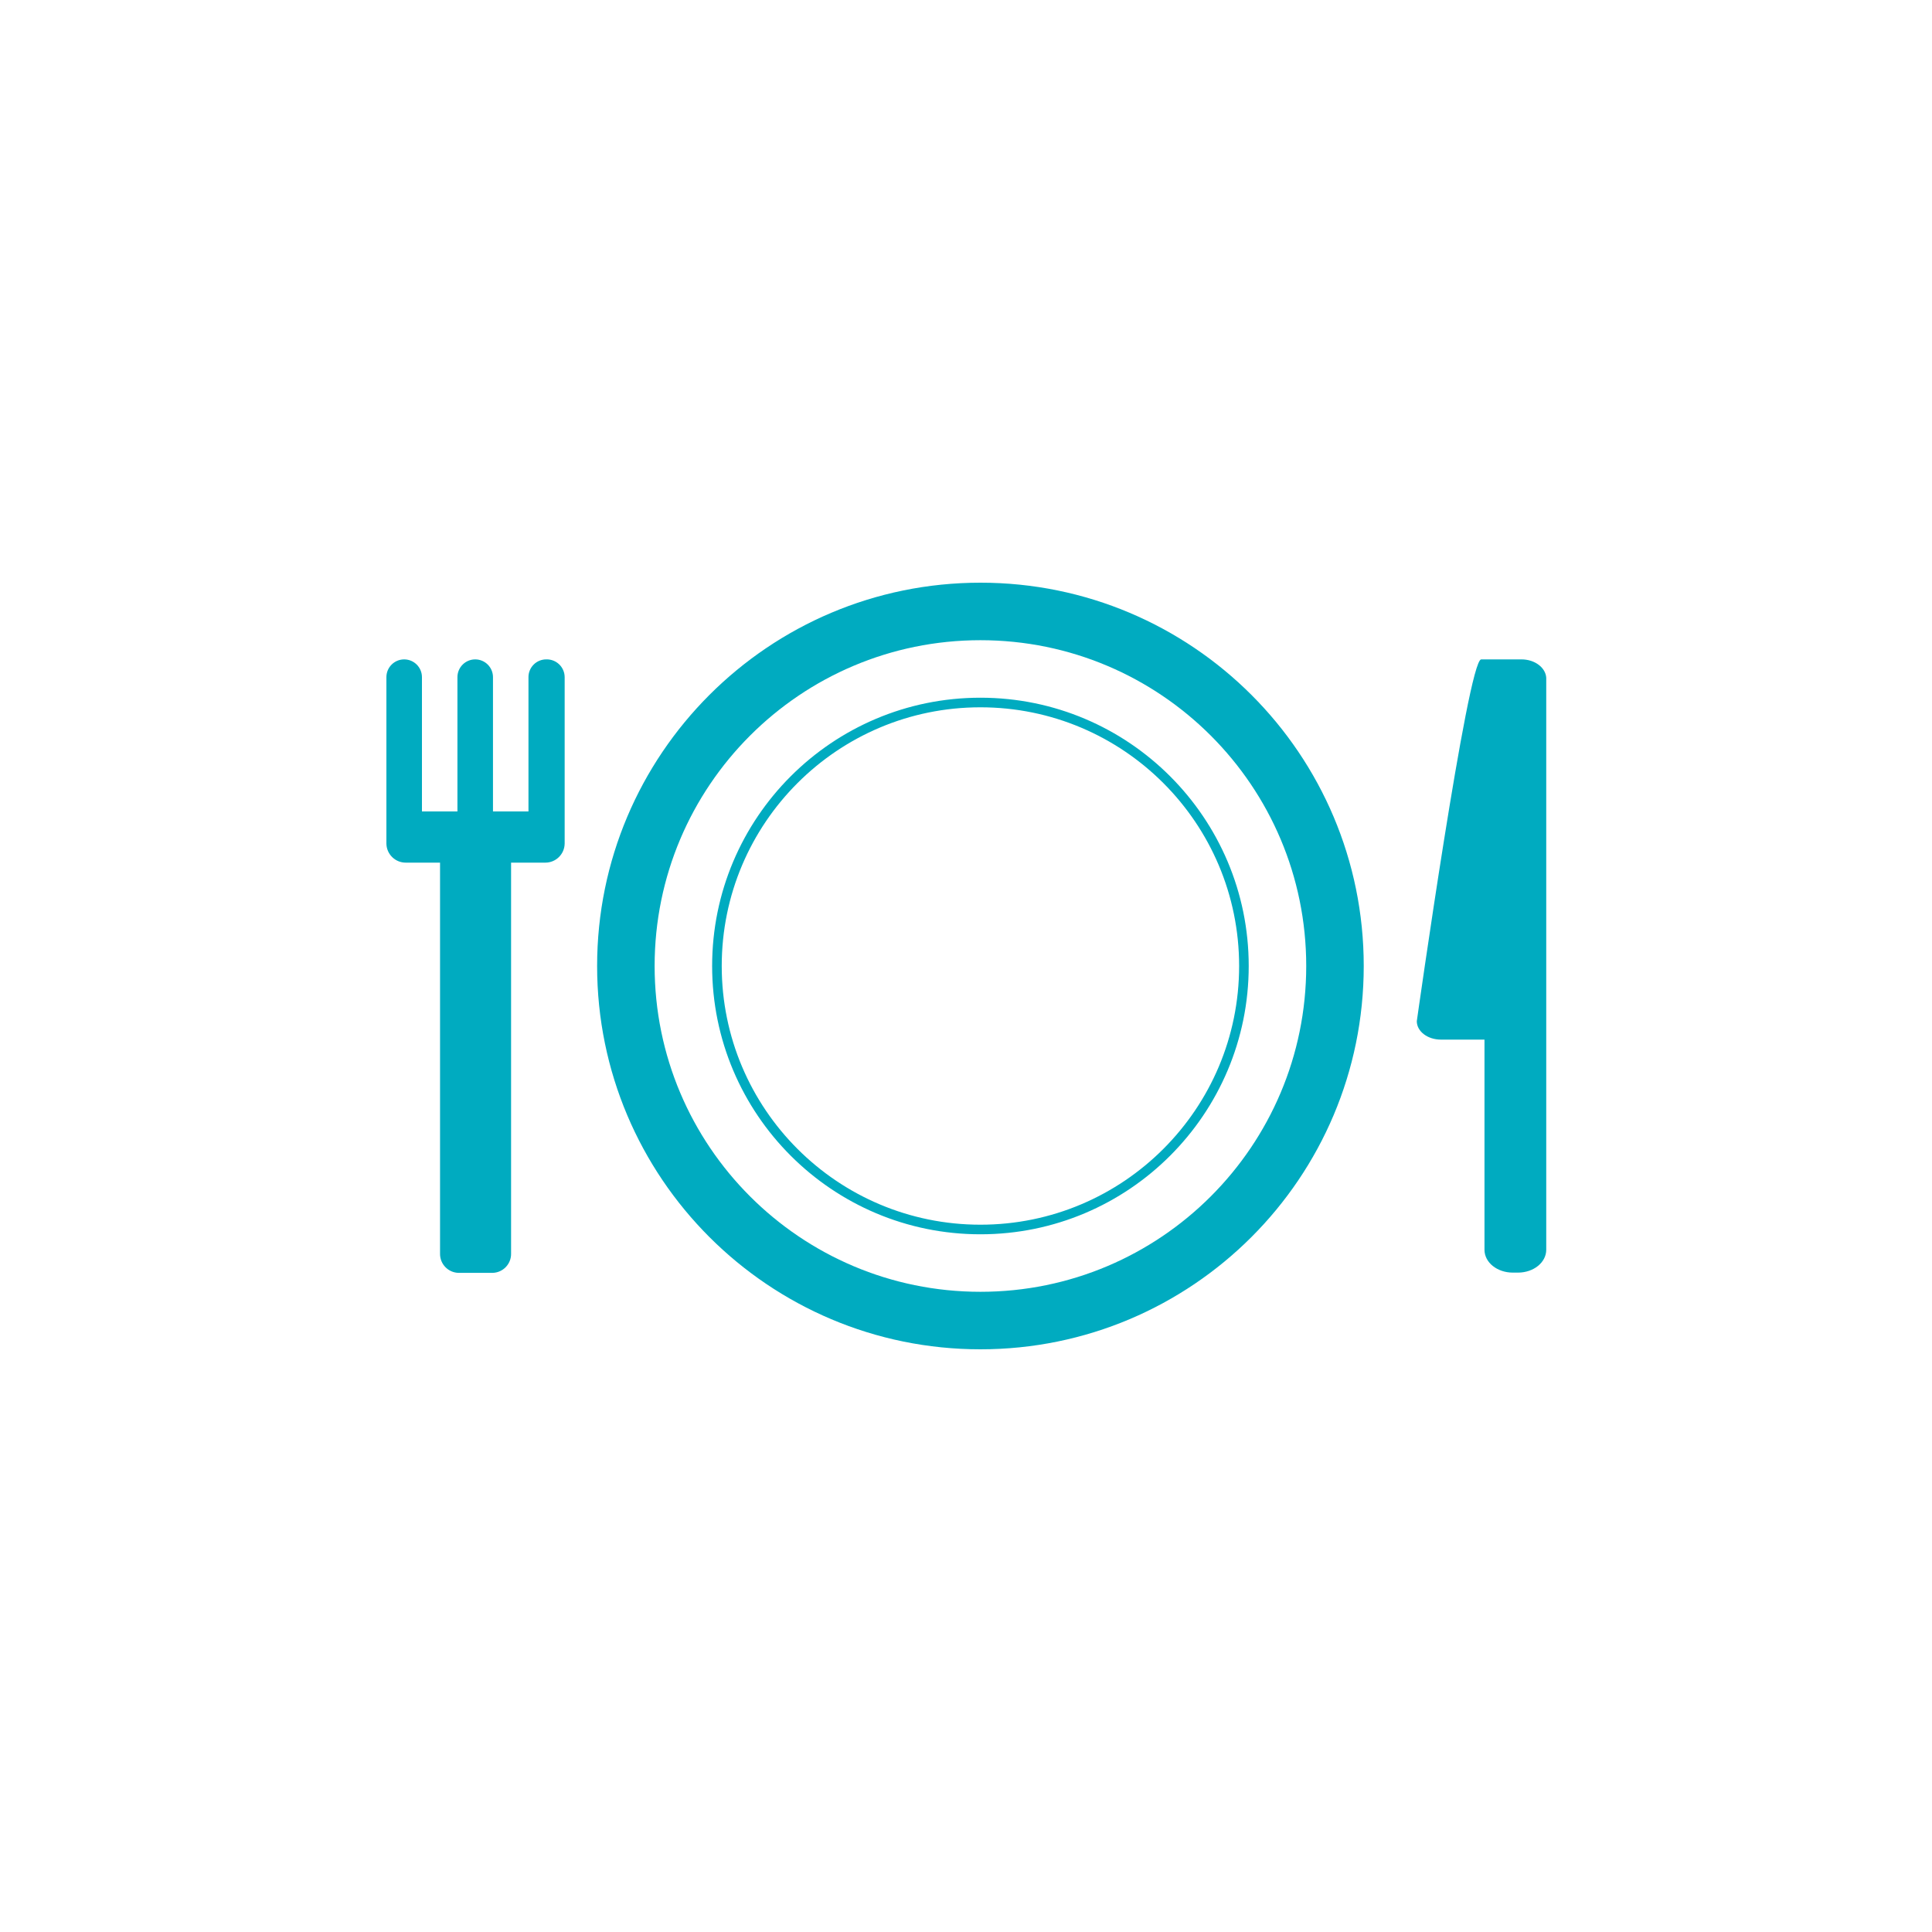
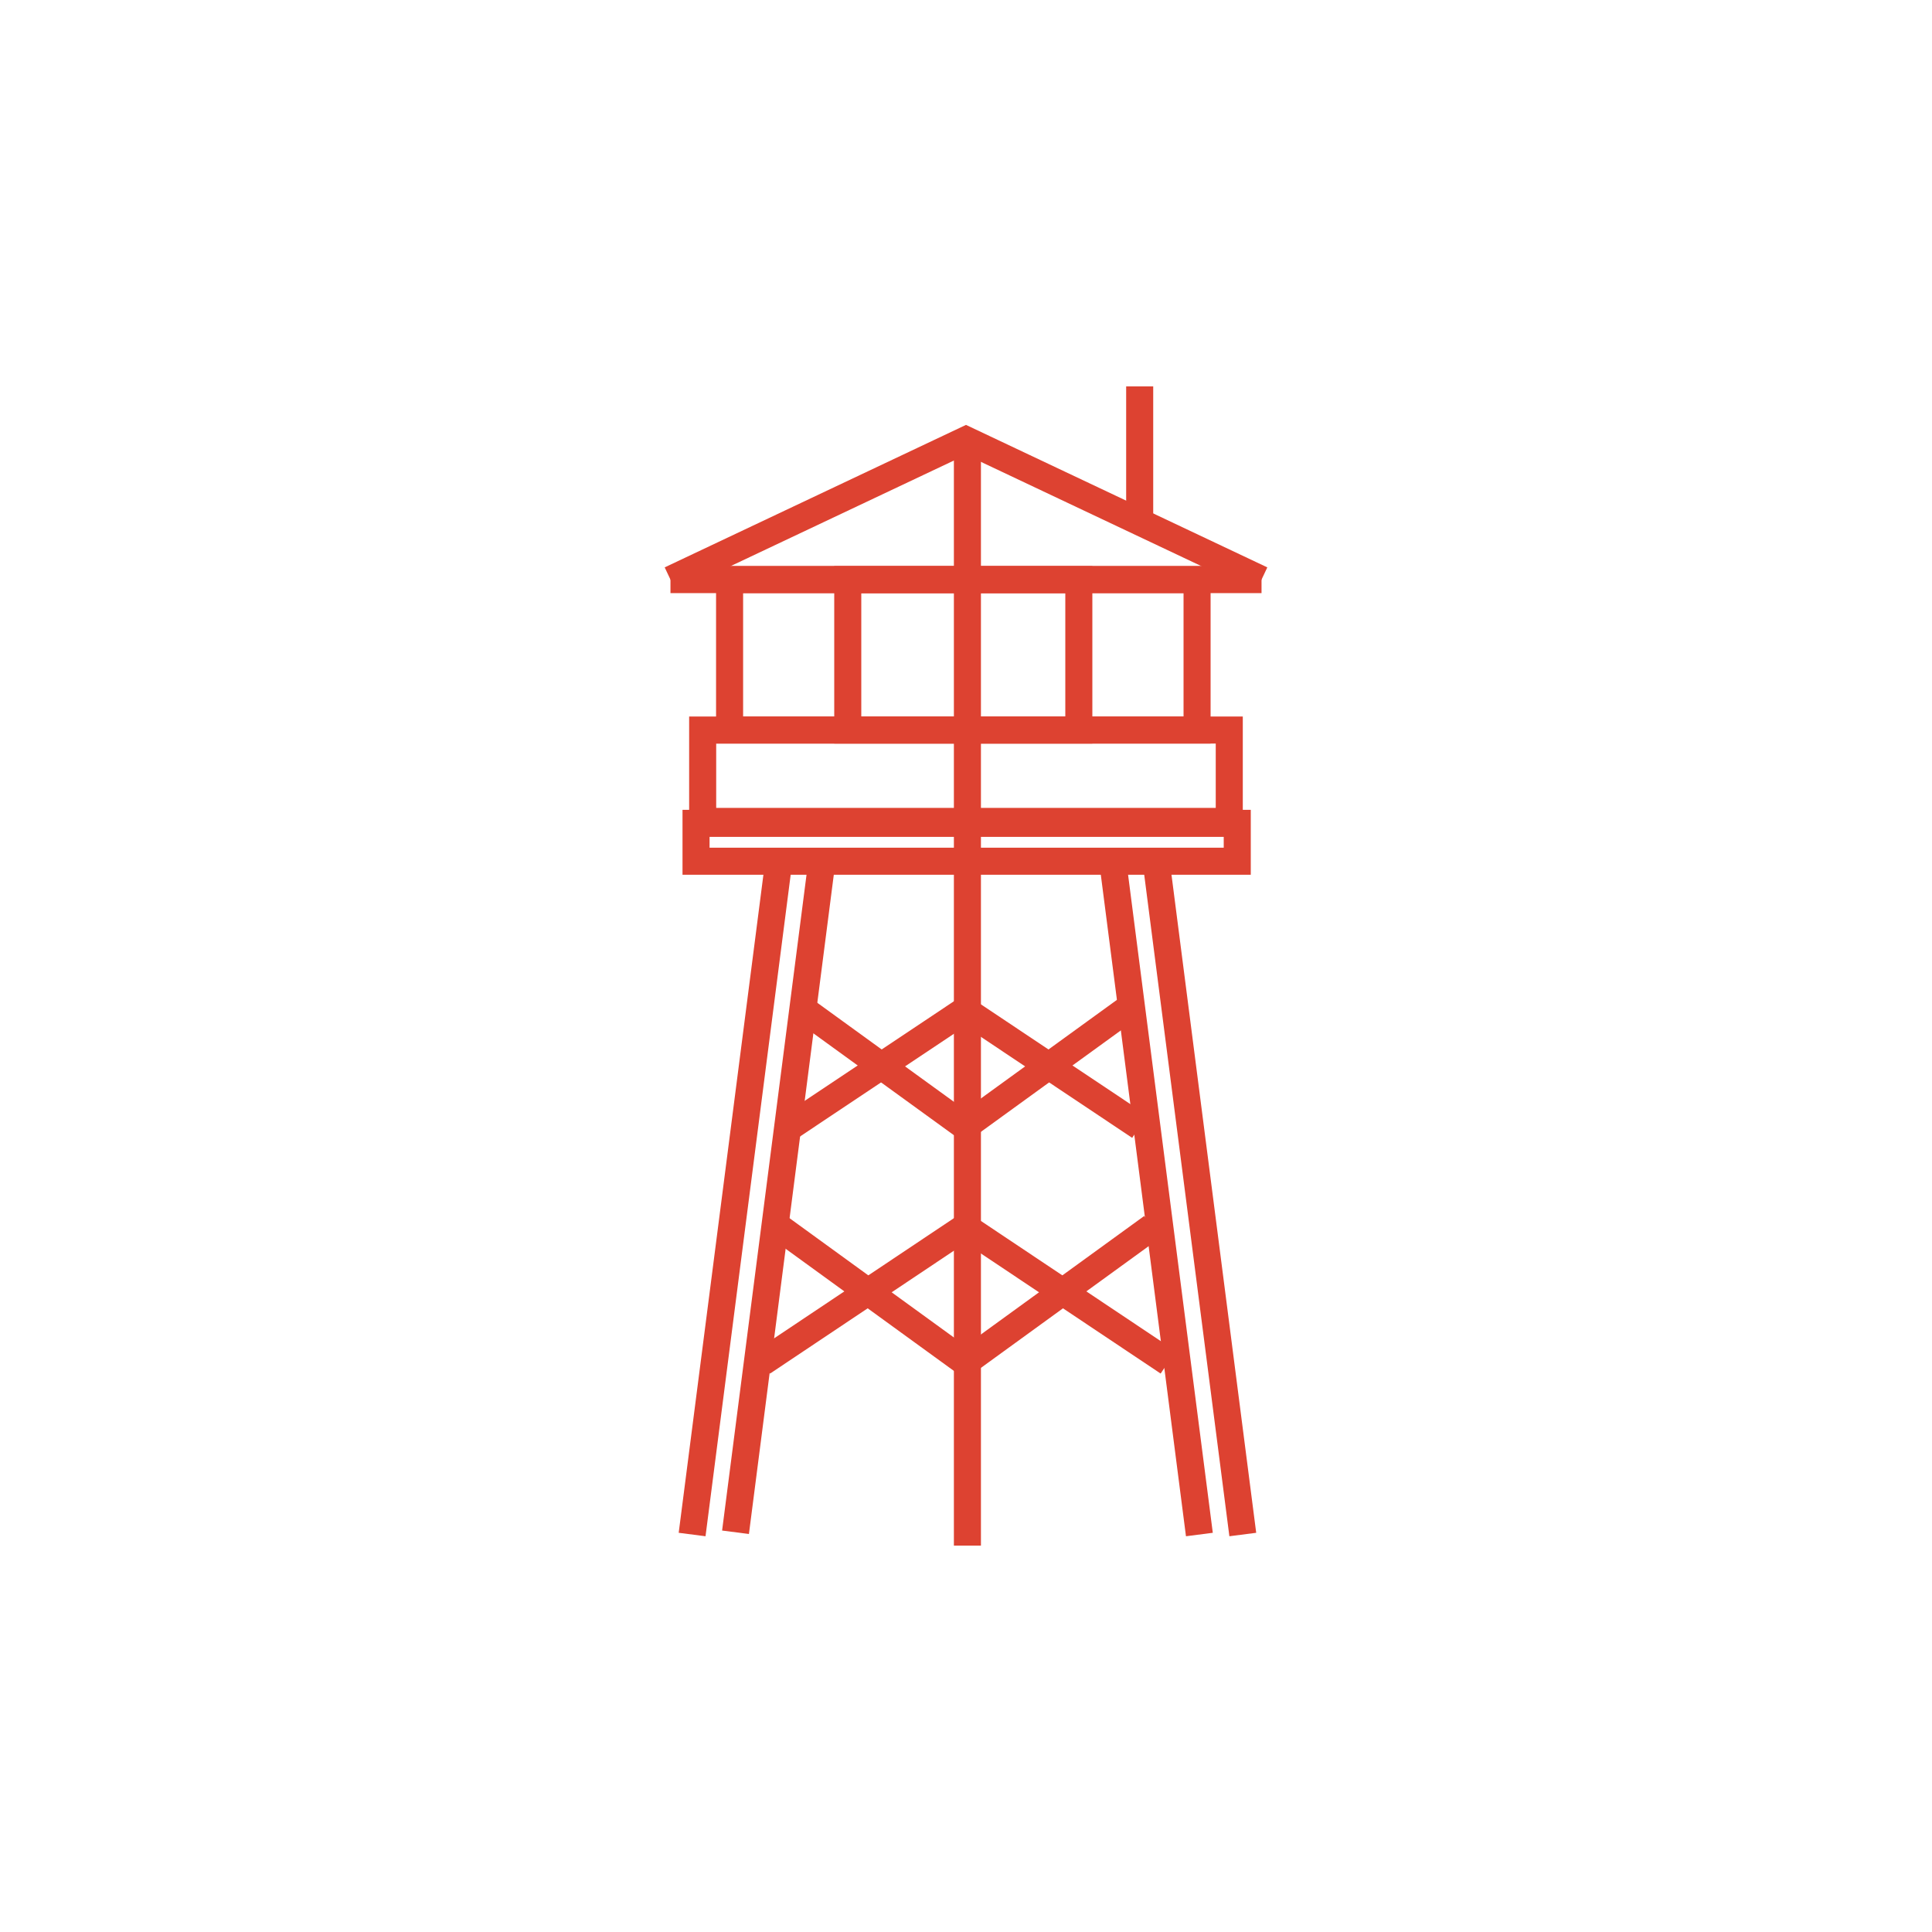
<svg xmlns="http://www.w3.org/2000/svg" id="Layer_1" data-name="Layer 1" viewBox="0 0 300 300">
  <defs>
-     <style>.cls-1{fill:#00abc0;}</style>
+     <style>.cls-1{fill:none;stroke:#dd4231;stroke-miterlimit:10;stroke-width:4.2px;}</style>
  </defs>
-   <path class="cls-1" d="M152.24,90.48A59.52,59.52,0,1,0,211.76,150,59.51,59.51,0,0,0,152.24,90.48Zm0,110.11A50.59,50.59,0,1,1,202.83,150,50.59,50.59,0,0,1,152.24,200.59Z" />
-   <path class="cls-1" d="M236.26,102.39H230c-2.07,0-10,56.18-10,56.18,0,1.58,1.67,2.86,3.74,2.86h6.77v32.63c0,2,2,3.55,4.39,3.55h.81c2.43,0,4.39-1.58,4.39-3.55V105.24C240,103.67,238.33,102.39,236.26,102.39Z" />
-   <path class="cls-1" d="M84.82,102.39a2.75,2.75,0,0,0-2.76,2.76V126H76.55V105.15a2.76,2.76,0,1,0-5.52,0V126H65.52V105.15a2.76,2.76,0,0,0-5.52,0V131a3,3,0,0,0,3,2.95h5.33v60.7a2.94,2.94,0,0,0,2.88,3h5.27a2.94,2.94,0,0,0,2.88-3v-60.7h5.32a3,3,0,0,0,3-2.95V105.15A2.77,2.77,0,0,0,84.82,102.39Z" />
-   <path class="cls-1" d="M152.24,108.34A41.66,41.66,0,1,0,193.9,150,41.66,41.66,0,0,0,152.24,108.34Zm0,81.83A40.17,40.17,0,1,1,192.41,150,40.17,40.17,0,0,1,152.24,190.17Z" />
+   <line class="cls-1" x1="104.11" y1="90" x2="195.89" y2="90" />
+   <polyline class="cls-1" points="195.89 90 150 68.3 104.11 90" />
+   <rect class="cls-1" x="113.29" y="90" width="72.59" height="23.36" />
+   <rect class="cls-1" x="131.64" y="90" width="35.88" height="23.36" />
+   <rect class="cls-1" x="109.11" y="113.36" width="81.77" height="14.19" />
+   <rect class="cls-1" x="108.08" y="127.85" width="84.04" height="5.88" />
+   <line class="cls-1" x1="150.22" y1="68.3" x2="150.22" y2="240" />
+   <line class="cls-1" x1="172.77" y1="133.65" x2="186.24" y2="238.28" />
+   <line class="cls-1" x1="127.68" y1="133.3" x2="114.21" y2="237.93" />
+   <line class="cls-1" x1="120.94" y1="133.65" x2="107.47" y2="238.28" />
+   <line class="cls-1" x1="179.51" y1="133.65" x2="192.98" y2="238.28" />
+   <line class="cls-1" x1="124.89" y1="156.84" x2="149.86" y2="174.94" />
+   <line class="cls-1" x1="122.74" y1="174.94" x2="149.86" y2="156.84" />
+   <line class="cls-1" x1="174.83" y1="156.84" x2="149.86" y2="174.94" />
+   <line class="cls-1" x1="176.97" y1="174.94" x2="149.86" y2="156.84" />
+   <line class="cls-1" x1="120.9" y1="190.52" x2="149.86" y2="211.54" />
+   <line class="cls-1" x1="118.41" y1="211.54" x2="149.86" y2="190.52" />
+   <line class="cls-1" x1="178.9" y1="190.52" x2="149.93" y2="211.54" />
+   <line class="cls-1" x1="181.39" y1="211.54" x2="149.93" y2="190.52" />
+   <line class="cls-1" x1="176.97" y1="60" x2="176.97" y2="80.58" />
</svg>
